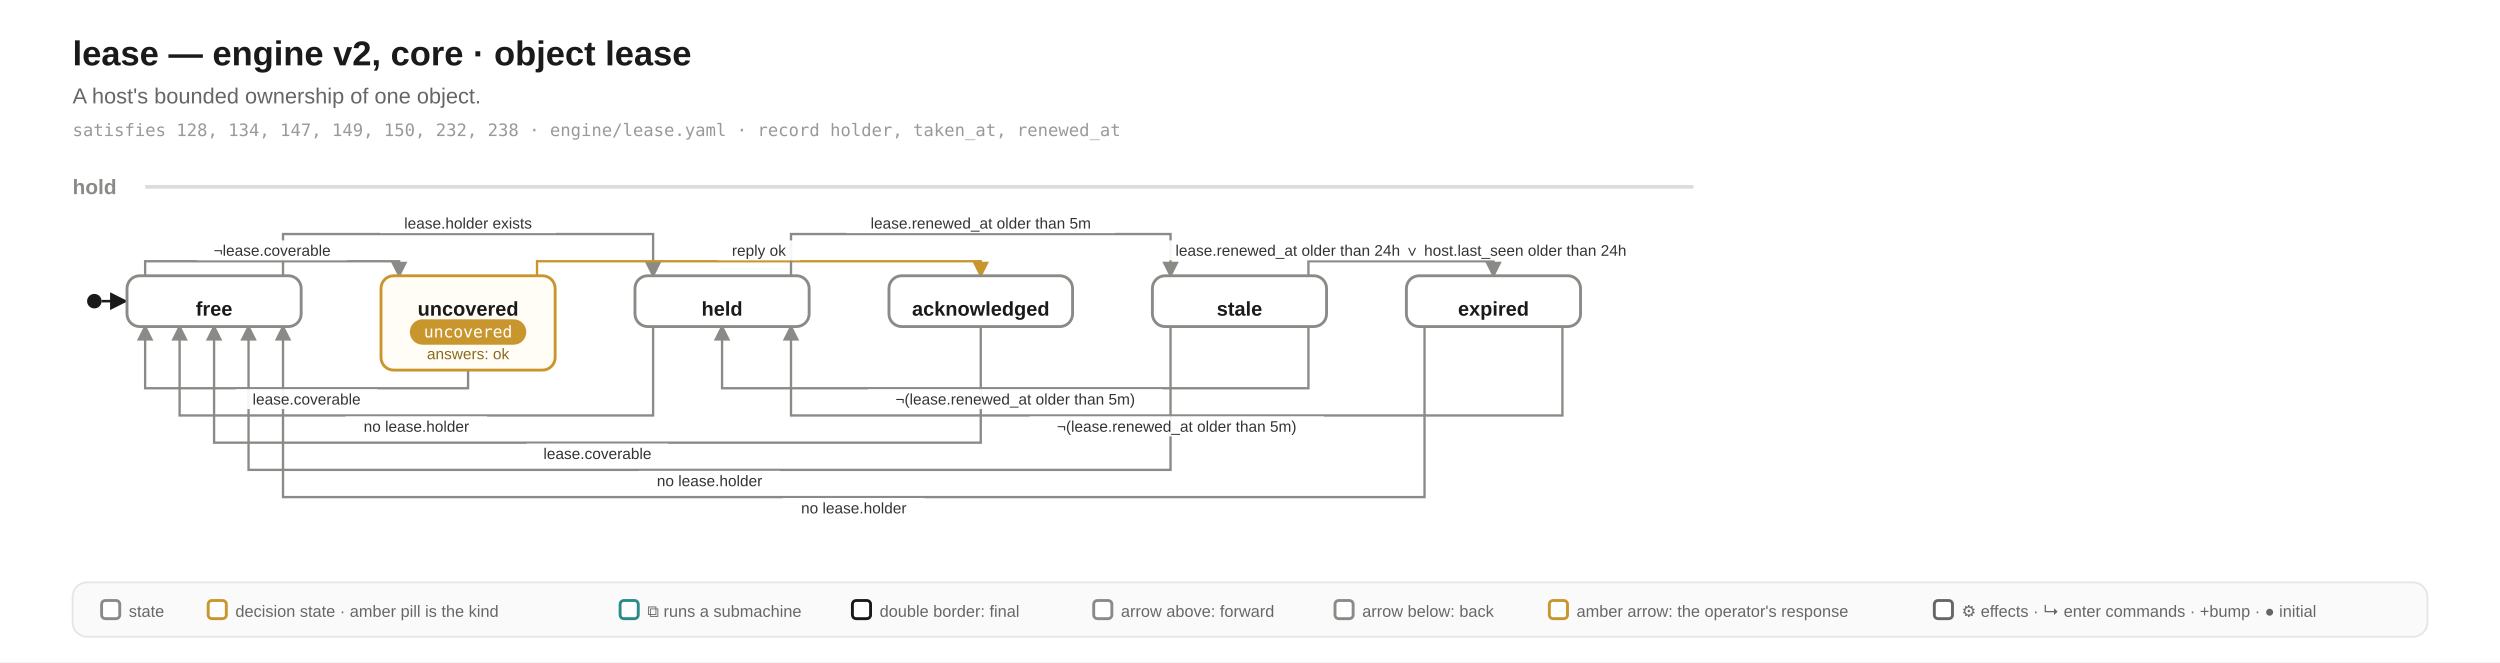
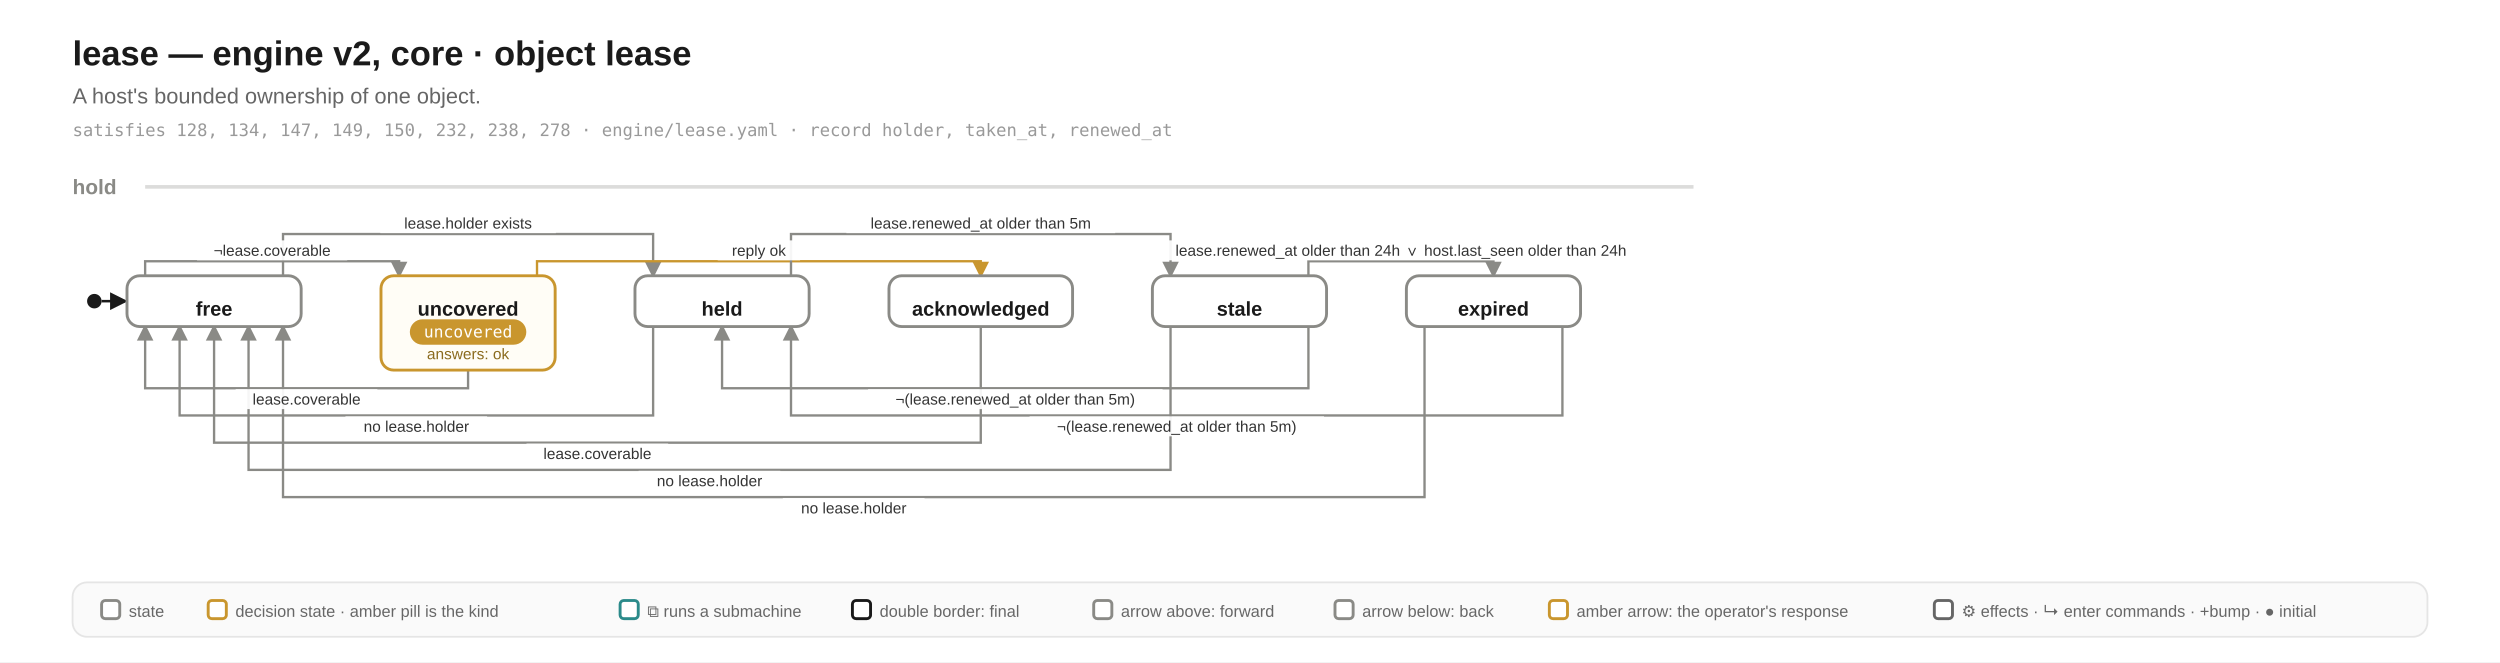
<svg xmlns="http://www.w3.org/2000/svg" width="1378" height="365" viewBox="0 0 1378 365" font-family="-apple-system, 'Helvetica Neue', Arial, sans-serif">
  <defs>
    <marker id="mB" viewBox="0 0 10 10" refX="8.5" refY="5" markerWidth="7" markerHeight="7" orient="auto-start-reverse">
      <path d="M0 0L10 5L0 10z" fill="#4a7fb5" />
    </marker>
    <marker id="mT" viewBox="0 0 10 10" refX="8.5" refY="5" markerWidth="7" markerHeight="7" orient="auto-start-reverse">
      <path d="M0 0L10 5L0 10z" fill="#2b8a8a" />
    </marker>
    <marker id="mG" viewBox="0 0 10 10" refX="8.5" refY="5" markerWidth="7" markerHeight="7" orient="auto-start-reverse">
      <path d="M0 0L10 5L0 10z" fill="#8a8a86" />
    </marker>
    <marker id="mA" viewBox="0 0 10 10" refX="8.5" refY="5" markerWidth="7" markerHeight="7" orient="auto-start-reverse">
      <path d="M0 0L10 5L0 10z" fill="#c9962e" />
    </marker>
    <marker id="mI" viewBox="0 0 10 10" refX="8.5" refY="5" markerWidth="7" markerHeight="7" orient="auto-start-reverse">
      <path d="M0 0L10 5L0 10z" fill="#1a1a1a" />
    </marker>
  </defs>
  <rect width="1378" height="365" fill="#fff" />
  <text x="40" y="36" font-size="19" font-weight="700" fill="#1a1a1a">lease — engine v2, core · object lease</text>
  <text x="40" y="57" font-size="12" fill="#666">A host's bounded ownership of one object.</text>
-   <text x="40" y="75" font-size="9.5" font-family="monospace" fill="#999">satisfies 128, 134, 147, 149, 150, 232, 238 · engine/lease.yaml · record holder, taken_at, renewed_at</text>
+   <text x="40" y="75" font-size="9.5" font-family="monospace" fill="#999">satisfies 128, 134, 147, 149, 150, 232, 238, 278 · engine/lease.yaml · record holder, taken_at, renewed_at</text>
  <text x="40" y="107" font-size="11.5" font-weight="700" fill="#8a8a86">hold</text>
  <line x1="80" y1="103" x2="933.463" y2="103" stroke="#8a8a86" stroke-width="2" opacity="0.3" />
  <circle cx="52.0" cy="166.0" r="4" fill="#1a1a1a" />
  <line x1="56.0" y1="166.0" x2="69.0" y2="166.0" stroke="#1a1a1a" stroke-width="1.4" marker-end="url(#mI)" />
  <path d="M156.0,152.0 V129.0 H360.0 V152.0" fill="none" stroke="#8a8a86" stroke-width="1.3" marker-end="url(#mG)" />
  <path d="M80.0,152.0 V144.0 H220.0 V152.0" fill="none" stroke="#8a8a86" stroke-width="1.3" marker-end="url(#mG)" />
  <path d="M258.0,204.0 V214.0 H80.0 V180.0" fill="none" stroke="#8a8a86" stroke-width="1.3" marker-end="url(#mG)" />
  <path d="M296.0,152.0 V144.0 H540.6 V152.0" fill="none" stroke="#c9962e" stroke-width="1.3" marker-end="url(#mA)" />
  <path d="M360.0,180.0 V229.0 H99.0 V180.0" fill="none" stroke="#8a8a86" stroke-width="1.3" marker-end="url(#mG)" />
  <path d="M436.0,152.0 V129.0 H645.2 V152.0" fill="none" stroke="#8a8a86" stroke-width="1.3" marker-end="url(#mG)" />
  <path d="M540.6,180.0 V244.0 H118.0 V180.0" fill="none" stroke="#8a8a86" stroke-width="1.3" marker-end="url(#mG)" />
  <path d="M645.2,180.0 V259.0 H137.0 V180.0" fill="none" stroke="#8a8a86" stroke-width="1.3" marker-end="url(#mG)" />
  <path d="M721.2,180.0 V214.0 H398.0 V180.0" fill="none" stroke="#8a8a86" stroke-width="1.3" marker-end="url(#mG)" />
  <path d="M721.2,152.0 V144.0 H823.2 V152.0" fill="none" stroke="#8a8a86" stroke-width="1.3" marker-end="url(#mG)" />
  <path d="M785.2,180.0 V274.0 H156.0 V180.0" fill="none" stroke="#8a8a86" stroke-width="1.3" marker-end="url(#mG)" />
  <path d="M861.2,180.0 V229.0 H436.0 V180.0" fill="none" stroke="#8a8a86" stroke-width="1.3" marker-end="url(#mG)" />
  <rect x="70.0" y="152.0" width="96.0" height="28.0" rx="7" fill="#fff" stroke="#8a8a86" stroke-width="1.6" />
  <text x="118.0" y="174.0" font-size="11" fill="#1a1a1a" text-anchor="middle" font-weight="700">free</text>
  <rect x="210.0" y="152.0" width="96.0" height="52.0" rx="7" fill="#fffdf6" stroke="#c9962e" stroke-width="1.6" />
  <text x="258.0" y="174.0" font-size="11" fill="#1a1a1a" text-anchor="middle" font-weight="700">uncovered</text>
  <rect x="225.9" y="176.0" width="64.2" height="14" rx="7" fill="#c9962e" />
  <text x="258.0" y="186.0" font-size="9" font-family="monospace" fill="#fff" text-anchor="middle">uncovered</text>
  <text x="258.0" y="198.0" font-size="8.5" fill="#8a6a1d" text-anchor="middle">answers: ok</text>
  <rect x="350.0" y="152.0" width="96.0" height="28.0" rx="7" fill="#fff" stroke="#8a8a86" stroke-width="1.6" />
  <text x="398.0" y="174.0" font-size="11" fill="#1a1a1a" text-anchor="middle" font-weight="700">held</text>
  <rect x="490.0" y="152.0" width="101.2" height="28.0" rx="7" fill="#fff" stroke="#8a8a86" stroke-width="1.6" />
  <text x="540.6" y="174.0" font-size="11" fill="#1a1a1a" text-anchor="middle" font-weight="700">acknowledged</text>
  <rect x="635.2" y="152.0" width="96.0" height="28.0" rx="7" fill="#fff" stroke="#8a8a86" stroke-width="1.6" />
  <text x="683.2" y="174.0" font-size="11" fill="#1a1a1a" text-anchor="middle" font-weight="700">stale</text>
  <rect x="775.2" y="152.0" width="96.0" height="28.0" rx="7" fill="#fff" stroke="#8a8a86" stroke-width="1.6" />
  <text x="823.2" y="174.0" font-size="11" fill="#1a1a1a" text-anchor="middle" font-weight="700">expired</text>
  <rect x="209.6" y="117.5" width="96.8" height="11" fill="#fff" opacity="0.92" />
  <text x="258.0" y="126.0" font-size="8.5" fill="#333" text-anchor="middle">lease.holder exists</text>
  <rect x="108.6" y="132.5" width="82.8" height="11" fill="#fff" opacity="0.92" />
  <text x="150.0" y="141.0" font-size="8.5" fill="#333" text-anchor="middle">¬lease.coverable</text>
  <rect x="129.9" y="214.5" width="78.1" height="11" fill="#fff" opacity="0.92" />
  <text x="169.0" y="223.0" font-size="8.5" fill="#333" text-anchor="middle">lease.coverable</text>
  <rect x="395.6" y="132.5" width="45.4" height="11" fill="#fff" opacity="0.92" />
  <text x="418.3" y="141.0" font-size="8.5" fill="#333" text-anchor="middle">reply ok</text>
  <rect x="190.4" y="229.5" width="78.1" height="11" fill="#fff" opacity="0.92" />
  <text x="229.5" y="238.0" font-size="8.5" fill="#333" text-anchor="middle">no lease.holder</text>
  <rect x="466.5" y="117.5" width="148.2" height="11" fill="#fff" opacity="0.92" />
  <text x="540.6" y="126.0" font-size="8.5" fill="#333" text-anchor="middle">lease.renewed_at older than 5m</text>
  <rect x="290.2" y="244.5" width="78.1" height="11" fill="#fff" opacity="0.92" />
  <text x="329.3" y="253.0" font-size="8.5" fill="#333" text-anchor="middle">lease.coverable</text>
  <rect x="352.0" y="259.5" width="78.1" height="11" fill="#fff" opacity="0.92" />
  <text x="391.1" y="268.0" font-size="8.5" fill="#333" text-anchor="middle">no lease.holder</text>
  <rect x="478.5" y="214.5" width="162.3" height="11" fill="#fff" opacity="0.92" />
  <text x="559.6" y="223.0" font-size="8.5" fill="#333" text-anchor="middle">¬(lease.renewed_at older than 5m)</text>
  <rect x="620.9" y="132.5" width="302.5" height="11" fill="#fff" opacity="0.92" />
  <text x="772.2" y="141.0" font-size="8.5" fill="#333" text-anchor="middle">lease.renewed_at older than 24h ∨ host.last_seen older than 24h</text>
  <rect x="431.5" y="274.5" width="78.1" height="11" fill="#fff" opacity="0.92" />
  <text x="470.6" y="283.0" font-size="8.5" fill="#333" text-anchor="middle">no lease.holder</text>
  <rect x="567.5" y="229.5" width="162.3" height="11" fill="#fff" opacity="0.92" />
  <text x="648.6" y="238.0" font-size="8.5" fill="#333" text-anchor="middle">¬(lease.renewed_at older than 5m)</text>
  <rect x="40" y="321" width="1298" height="30" rx="8" fill="#fafafa" stroke="#e5e5e5" />
  <rect x="56" y="331" width="10" height="10" rx="2" fill="#fff" stroke="#8a8a86" stroke-width="1.6" />
  <text x="71" y="340" font-size="9" fill="#666">state</text>
  <rect x="114.75" y="331" width="10" height="10" rx="2" fill="#fff" stroke="#c9962e" stroke-width="1.6" />
  <text x="129.75" y="340" font-size="9" fill="#666">decision state · amber pill is the kind</text>
  <rect x="341.8" y="331" width="10" height="10" rx="2" fill="#fff" stroke="#2b8a8a" stroke-width="1.6" />
  <text x="356.8" y="340" font-size="9" fill="#666">⧉ runs a submachine</text>
  <rect x="469.85" y="331" width="10" height="10" rx="2" fill="#fff" stroke="#1a1a1a" stroke-width="1.6" />
  <text x="484.85" y="340" font-size="9" fill="#666">double border: final</text>
  <rect x="602.85" y="331" width="10" height="10" rx="2" fill="#fff" stroke="#8a8a86" stroke-width="1.6" />
  <text x="617.85" y="340" font-size="9" fill="#666">arrow above: forward</text>
  <rect x="735.85" y="331" width="10" height="10" rx="2" fill="#fff" stroke="#8a8a86" stroke-width="1.6" />
  <text x="750.85" y="340" font-size="9" fill="#666">arrow below: back</text>
  <rect x="854.0" y="331" width="10" height="10" rx="2" fill="#fff" stroke="#c9962e" stroke-width="1.6" />
  <text x="869.0" y="340" font-size="9" fill="#666">amber arrow: the operator's response</text>
  <rect x="1066.2" y="331" width="10" height="10" rx="2" fill="#fff" stroke="#666" stroke-width="1.6" />
  <text x="1081.2" y="340" font-size="9" fill="#666">⚙ effects · ↳ enter commands · +bump · ● initial</text>
</svg>
